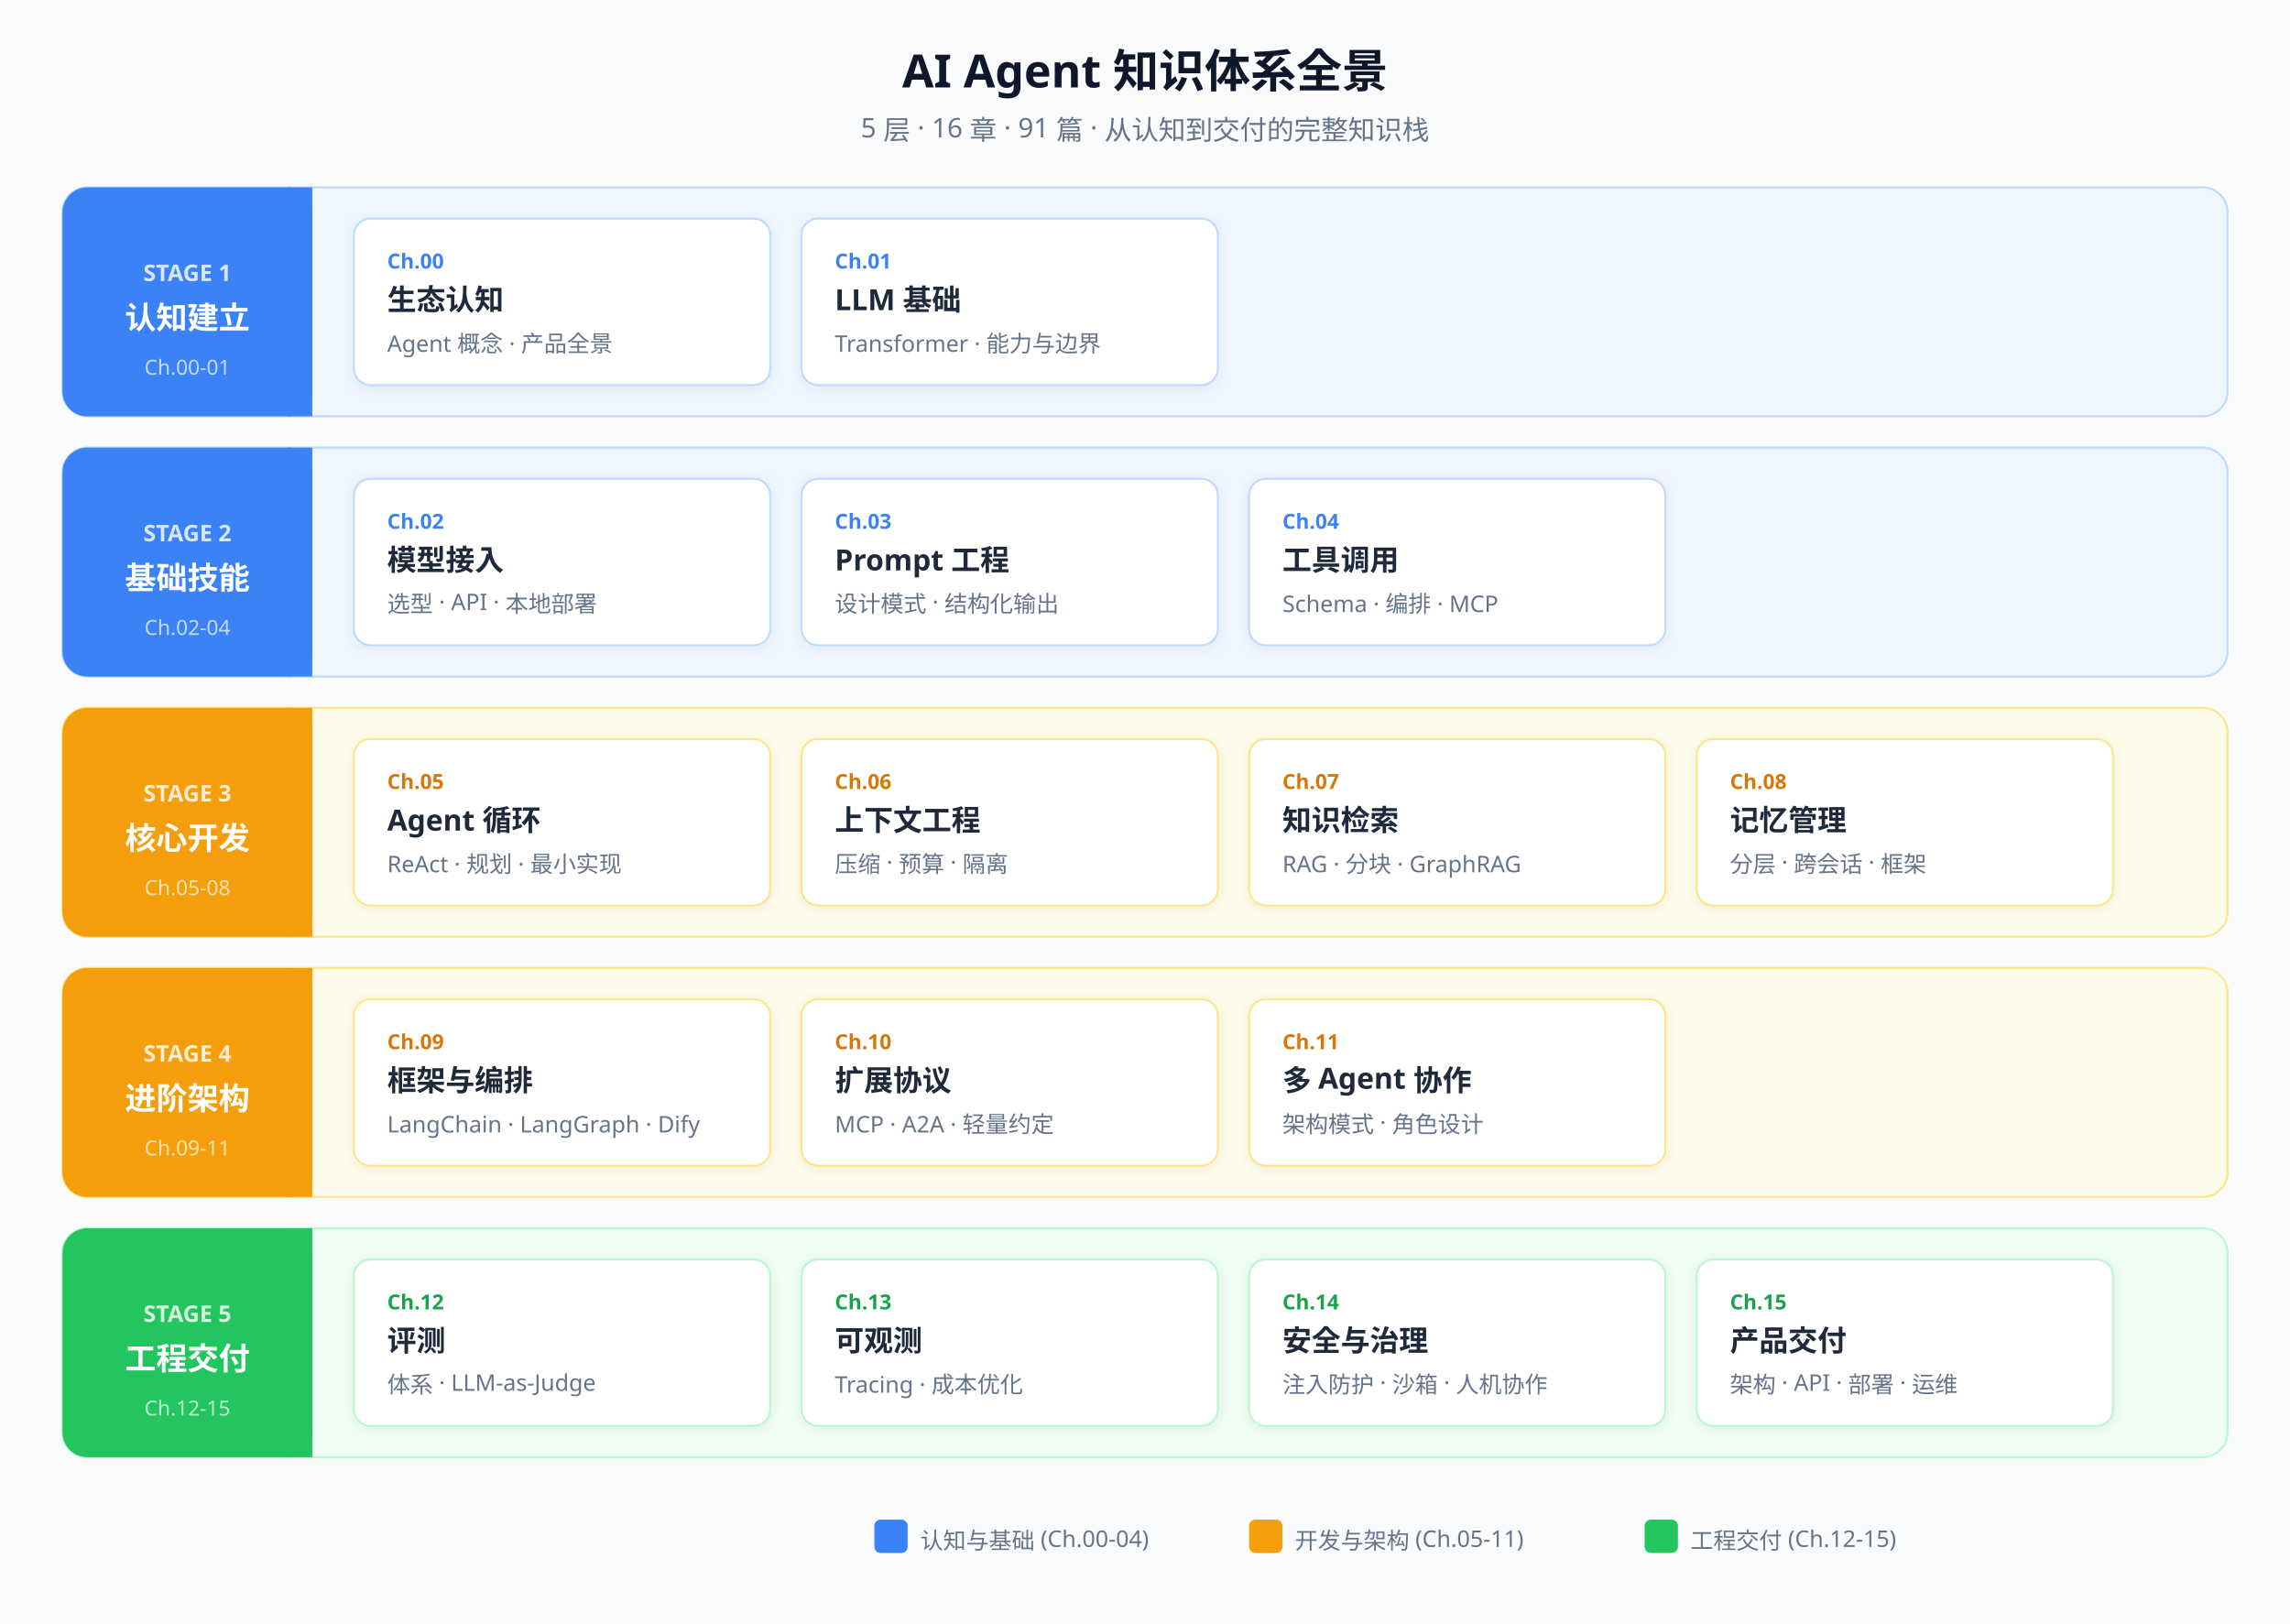
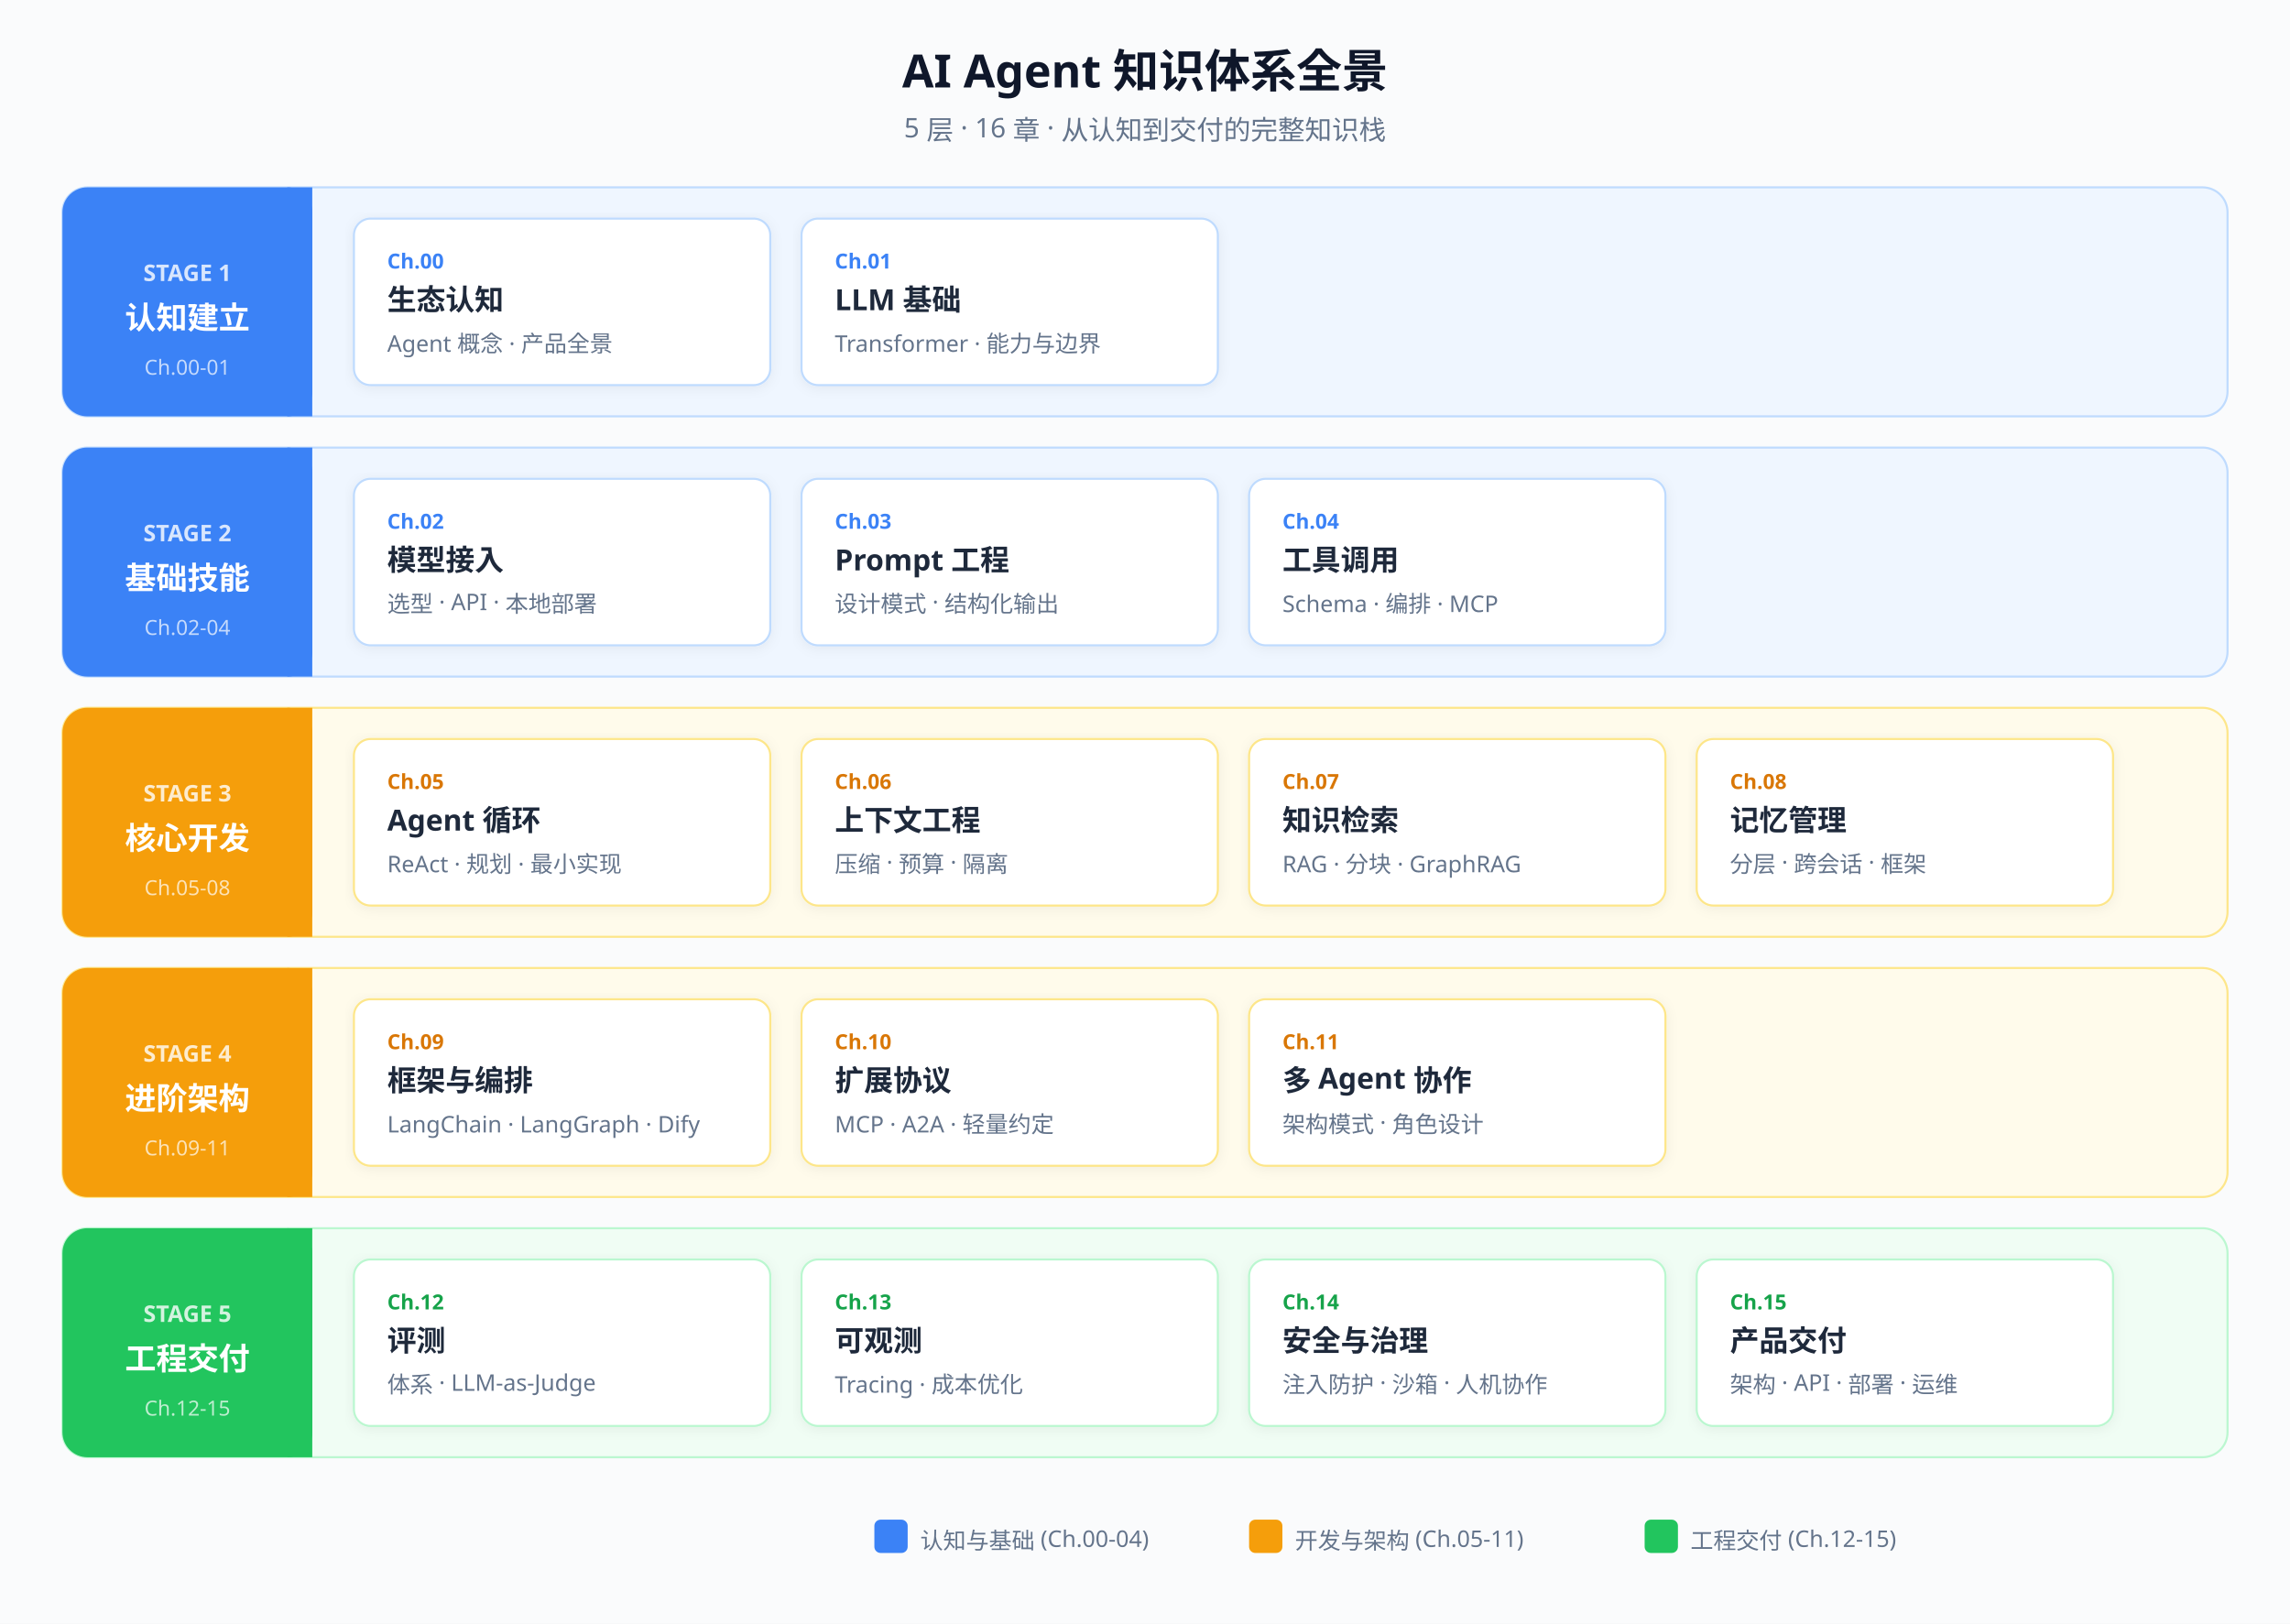
<svg xmlns="http://www.w3.org/2000/svg" viewBox="0 0 1100 780">
  <defs>
    <filter id="shadow" x="-2%" y="-5%" width="106%" height="115%">
      <feDropShadow dx="0" dy="1" stdDeviation="3" flood-color="#000" flood-opacity="0.06" />
    </filter>
  </defs>
  <rect width="1100" height="780" fill="#FAFBFC" />
  <text x="550" y="42" text-anchor="middle" font-family="Segoe UI, PingFang SC, sans-serif" font-size="22" font-weight="700" fill="#0F172A">AI Agent 知识体系全景</text>
-   <text x="550" y="66" text-anchor="middle" font-family="Segoe UI, PingFang SC, sans-serif" font-size="13" fill="#64748B">5 层 · 16 章 · 91 篇 · 从认知到交付的完整知识栈</text>
+   <text x="550" y="66" text-anchor="middle" font-family="Segoe UI, PingFang SC, sans-serif" font-size="13" fill="#64748B">5 层 · 16 章 · 从认知到交付的完整知识栈</text>
  <g transform="translate(30, 90)">
    <rect width="1040" height="110" rx="12" fill="#EFF6FF" stroke="#BFDBFE" stroke-width="1" />
    <rect width="120" height="110" rx="12" fill="#3B82F6" />
    <rect x="108" width="12" height="110" fill="#3B82F6" />
    <text x="60" y="45" text-anchor="middle" font-family="Segoe UI, sans-serif" font-size="11" font-weight="600" fill="rgba(255,255,255,0.8)">STAGE 1</text>
    <text x="60" y="68" text-anchor="middle" font-family="PingFang SC, sans-serif" font-size="15" font-weight="700" fill="white">认知建立</text>
    <text x="60" y="90" text-anchor="middle" font-family="PingFang SC, sans-serif" font-size="10" fill="rgba(255,255,255,0.7)">Ch.00-01</text>
    <g transform="translate(140, 15)">
      <rect width="200" height="80" rx="8" fill="white" stroke="#BFDBFE" stroke-width="1" filter="url(#shadow)" />
      <text x="16" y="24" font-family="Segoe UI, sans-serif" font-size="10" font-weight="600" fill="#3B82F6">Ch.00</text>
      <text x="16" y="44" font-family="PingFang SC, sans-serif" font-size="14" font-weight="700" fill="#1E293B">生态认知</text>
      <text x="16" y="64" font-family="PingFang SC, sans-serif" font-size="11" fill="#64748B">Agent 概念 · 产品全景</text>
    </g>
    <g transform="translate(355, 15)">
      <rect width="200" height="80" rx="8" fill="white" stroke="#BFDBFE" stroke-width="1" filter="url(#shadow)" />
      <text x="16" y="24" font-family="Segoe UI, sans-serif" font-size="10" font-weight="600" fill="#3B82F6">Ch.01</text>
      <text x="16" y="44" font-family="PingFang SC, sans-serif" font-size="14" font-weight="700" fill="#1E293B">LLM 基础</text>
      <text x="16" y="64" font-family="PingFang SC, sans-serif" font-size="11" fill="#64748B">Transformer · 能力与边界</text>
    </g>
  </g>
  <g transform="translate(30, 215)">
    <rect width="1040" height="110" rx="12" fill="#EFF6FF" stroke="#BFDBFE" stroke-width="1" />
    <rect width="120" height="110" rx="12" fill="#3B82F6" />
    <rect x="108" width="12" height="110" fill="#3B82F6" />
    <text x="60" y="45" text-anchor="middle" font-family="Segoe UI, sans-serif" font-size="11" font-weight="600" fill="rgba(255,255,255,0.8)">STAGE 2</text>
    <text x="60" y="68" text-anchor="middle" font-family="PingFang SC, sans-serif" font-size="15" font-weight="700" fill="white">基础技能</text>
    <text x="60" y="90" text-anchor="middle" font-family="PingFang SC, sans-serif" font-size="10" fill="rgba(255,255,255,0.7)">Ch.02-04</text>
    <g transform="translate(140, 15)">
      <rect width="200" height="80" rx="8" fill="white" stroke="#BFDBFE" stroke-width="1" filter="url(#shadow)" />
      <text x="16" y="24" font-family="Segoe UI, sans-serif" font-size="10" font-weight="600" fill="#3B82F6">Ch.02</text>
      <text x="16" y="44" font-family="PingFang SC, sans-serif" font-size="14" font-weight="700" fill="#1E293B">模型接入</text>
      <text x="16" y="64" font-family="PingFang SC, sans-serif" font-size="11" fill="#64748B">选型 · API · 本地部署</text>
    </g>
    <g transform="translate(355, 15)">
      <rect width="200" height="80" rx="8" fill="white" stroke="#BFDBFE" stroke-width="1" filter="url(#shadow)" />
      <text x="16" y="24" font-family="Segoe UI, sans-serif" font-size="10" font-weight="600" fill="#3B82F6">Ch.03</text>
      <text x="16" y="44" font-family="PingFang SC, sans-serif" font-size="14" font-weight="700" fill="#1E293B">Prompt 工程</text>
      <text x="16" y="64" font-family="PingFang SC, sans-serif" font-size="11" fill="#64748B">设计模式 · 结构化输出</text>
    </g>
    <g transform="translate(570, 15)">
      <rect width="200" height="80" rx="8" fill="white" stroke="#BFDBFE" stroke-width="1" filter="url(#shadow)" />
      <text x="16" y="24" font-family="Segoe UI, sans-serif" font-size="10" font-weight="600" fill="#3B82F6">Ch.04</text>
      <text x="16" y="44" font-family="PingFang SC, sans-serif" font-size="14" font-weight="700" fill="#1E293B">工具调用</text>
      <text x="16" y="64" font-family="PingFang SC, sans-serif" font-size="11" fill="#64748B">Schema · 编排 · MCP</text>
    </g>
  </g>
  <g transform="translate(30, 340)">
    <rect width="1040" height="110" rx="12" fill="#FFFBEB" stroke="#FDE68A" stroke-width="1" />
    <rect width="120" height="110" rx="12" fill="#F59E0B" />
    <rect x="108" width="12" height="110" fill="#F59E0B" />
    <text x="60" y="45" text-anchor="middle" font-family="Segoe UI, sans-serif" font-size="11" font-weight="600" fill="rgba(255,255,255,0.8)">STAGE 3</text>
    <text x="60" y="68" text-anchor="middle" font-family="PingFang SC, sans-serif" font-size="15" font-weight="700" fill="white">核心开发</text>
    <text x="60" y="90" text-anchor="middle" font-family="PingFang SC, sans-serif" font-size="10" fill="rgba(255,255,255,0.7)">Ch.05-08</text>
    <g transform="translate(140, 15)">
      <rect width="200" height="80" rx="8" fill="white" stroke="#FDE68A" stroke-width="1" filter="url(#shadow)" />
      <text x="16" y="24" font-family="Segoe UI, sans-serif" font-size="10" font-weight="600" fill="#D97706">Ch.05</text>
      <text x="16" y="44" font-family="PingFang SC, sans-serif" font-size="14" font-weight="700" fill="#1E293B">Agent 循环</text>
      <text x="16" y="64" font-family="PingFang SC, sans-serif" font-size="11" fill="#64748B">ReAct · 规划 · 最小实现</text>
    </g>
    <g transform="translate(355, 15)">
      <rect width="200" height="80" rx="8" fill="white" stroke="#FDE68A" stroke-width="1" filter="url(#shadow)" />
      <text x="16" y="24" font-family="Segoe UI, sans-serif" font-size="10" font-weight="600" fill="#D97706">Ch.06</text>
      <text x="16" y="44" font-family="PingFang SC, sans-serif" font-size="14" font-weight="700" fill="#1E293B">上下文工程</text>
      <text x="16" y="64" font-family="PingFang SC, sans-serif" font-size="11" fill="#64748B">压缩 · 预算 · 隔离</text>
    </g>
    <g transform="translate(570, 15)">
      <rect width="200" height="80" rx="8" fill="white" stroke="#FDE68A" stroke-width="1" filter="url(#shadow)" />
      <text x="16" y="24" font-family="Segoe UI, sans-serif" font-size="10" font-weight="600" fill="#D97706">Ch.07</text>
      <text x="16" y="44" font-family="PingFang SC, sans-serif" font-size="14" font-weight="700" fill="#1E293B">知识检索</text>
      <text x="16" y="64" font-family="PingFang SC, sans-serif" font-size="11" fill="#64748B">RAG · 分块 · GraphRAG</text>
    </g>
    <g transform="translate(785, 15)">
      <rect width="200" height="80" rx="8" fill="white" stroke="#FDE68A" stroke-width="1" filter="url(#shadow)" />
      <text x="16" y="24" font-family="Segoe UI, sans-serif" font-size="10" font-weight="600" fill="#D97706">Ch.08</text>
      <text x="16" y="44" font-family="PingFang SC, sans-serif" font-size="14" font-weight="700" fill="#1E293B">记忆管理</text>
      <text x="16" y="64" font-family="PingFang SC, sans-serif" font-size="11" fill="#64748B">分层 · 跨会话 · 框架</text>
    </g>
  </g>
  <g transform="translate(30, 465)">
    <rect width="1040" height="110" rx="12" fill="#FFFBEB" stroke="#FDE68A" stroke-width="1" />
    <rect width="120" height="110" rx="12" fill="#F59E0B" />
    <rect x="108" width="12" height="110" fill="#F59E0B" />
    <text x="60" y="45" text-anchor="middle" font-family="Segoe UI, sans-serif" font-size="11" font-weight="600" fill="rgba(255,255,255,0.8)">STAGE 4</text>
    <text x="60" y="68" text-anchor="middle" font-family="PingFang SC, sans-serif" font-size="15" font-weight="700" fill="white">进阶架构</text>
    <text x="60" y="90" text-anchor="middle" font-family="PingFang SC, sans-serif" font-size="10" fill="rgba(255,255,255,0.7)">Ch.09-11</text>
    <g transform="translate(140, 15)">
      <rect width="200" height="80" rx="8" fill="white" stroke="#FDE68A" stroke-width="1" filter="url(#shadow)" />
      <text x="16" y="24" font-family="Segoe UI, sans-serif" font-size="10" font-weight="600" fill="#D97706">Ch.09</text>
      <text x="16" y="44" font-family="PingFang SC, sans-serif" font-size="14" font-weight="700" fill="#1E293B">框架与编排</text>
      <text x="16" y="64" font-family="PingFang SC, sans-serif" font-size="11" fill="#64748B">LangChain · LangGraph · Dify</text>
    </g>
    <g transform="translate(355, 15)">
      <rect width="200" height="80" rx="8" fill="white" stroke="#FDE68A" stroke-width="1" filter="url(#shadow)" />
      <text x="16" y="24" font-family="Segoe UI, sans-serif" font-size="10" font-weight="600" fill="#D97706">Ch.10</text>
      <text x="16" y="44" font-family="PingFang SC, sans-serif" font-size="14" font-weight="700" fill="#1E293B">扩展协议</text>
      <text x="16" y="64" font-family="PingFang SC, sans-serif" font-size="11" fill="#64748B">MCP · A2A · 轻量约定</text>
    </g>
    <g transform="translate(570, 15)">
      <rect width="200" height="80" rx="8" fill="white" stroke="#FDE68A" stroke-width="1" filter="url(#shadow)" />
      <text x="16" y="24" font-family="Segoe UI, sans-serif" font-size="10" font-weight="600" fill="#D97706">Ch.11</text>
      <text x="16" y="44" font-family="PingFang SC, sans-serif" font-size="14" font-weight="700" fill="#1E293B">多 Agent 协作</text>
      <text x="16" y="64" font-family="PingFang SC, sans-serif" font-size="11" fill="#64748B">架构模式 · 角色设计</text>
    </g>
  </g>
  <g transform="translate(30, 590)">
    <rect width="1040" height="110" rx="12" fill="#F0FDF4" stroke="#BBF7D0" stroke-width="1" />
    <rect width="120" height="110" rx="12" fill="#22C55E" />
    <rect x="108" width="12" height="110" fill="#22C55E" />
    <text x="60" y="45" text-anchor="middle" font-family="Segoe UI, sans-serif" font-size="11" font-weight="600" fill="rgba(255,255,255,0.8)">STAGE 5</text>
    <text x="60" y="68" text-anchor="middle" font-family="PingFang SC, sans-serif" font-size="15" font-weight="700" fill="white">工程交付</text>
    <text x="60" y="90" text-anchor="middle" font-family="PingFang SC, sans-serif" font-size="10" fill="rgba(255,255,255,0.7)">Ch.12-15</text>
    <g transform="translate(140, 15)">
      <rect width="200" height="80" rx="8" fill="white" stroke="#BBF7D0" stroke-width="1" filter="url(#shadow)" />
      <text x="16" y="24" font-family="Segoe UI, sans-serif" font-size="10" font-weight="600" fill="#16A34A">Ch.12</text>
      <text x="16" y="44" font-family="PingFang SC, sans-serif" font-size="14" font-weight="700" fill="#1E293B">评测</text>
      <text x="16" y="64" font-family="PingFang SC, sans-serif" font-size="11" fill="#64748B">体系 · LLM-as-Judge</text>
    </g>
    <g transform="translate(355, 15)">
      <rect width="200" height="80" rx="8" fill="white" stroke="#BBF7D0" stroke-width="1" filter="url(#shadow)" />
      <text x="16" y="24" font-family="Segoe UI, sans-serif" font-size="10" font-weight="600" fill="#16A34A">Ch.13</text>
      <text x="16" y="44" font-family="PingFang SC, sans-serif" font-size="14" font-weight="700" fill="#1E293B">可观测</text>
      <text x="16" y="64" font-family="PingFang SC, sans-serif" font-size="11" fill="#64748B">Tracing · 成本优化</text>
    </g>
    <g transform="translate(570, 15)">
      <rect width="200" height="80" rx="8" fill="white" stroke="#BBF7D0" stroke-width="1" filter="url(#shadow)" />
      <text x="16" y="24" font-family="Segoe UI, sans-serif" font-size="10" font-weight="600" fill="#16A34A">Ch.14</text>
      <text x="16" y="44" font-family="PingFang SC, sans-serif" font-size="14" font-weight="700" fill="#1E293B">安全与治理</text>
      <text x="16" y="64" font-family="PingFang SC, sans-serif" font-size="11" fill="#64748B">注入防护 · 沙箱 · 人机协作</text>
    </g>
    <g transform="translate(785, 15)">
      <rect width="200" height="80" rx="8" fill="white" stroke="#BBF7D0" stroke-width="1" filter="url(#shadow)" />
      <text x="16" y="24" font-family="Segoe UI, sans-serif" font-size="10" font-weight="600" fill="#16A34A">Ch.15</text>
      <text x="16" y="44" font-family="PingFang SC, sans-serif" font-size="14" font-weight="700" fill="#1E293B">产品交付</text>
      <text x="16" y="64" font-family="PingFang SC, sans-serif" font-size="11" fill="#64748B">架构 · API · 部署 · 运维</text>
    </g>
  </g>
  <g transform="translate(550, 740)">
    <rect x="-130" y="-10" width="16" height="16" rx="3" fill="#3B82F6" />
    <text x="-108" y="4" font-family="PingFang SC, sans-serif" font-size="11" fill="#64748B">认知与基础 (Ch.00-04)</text>
    <rect x="50" y="-10" width="16" height="16" rx="3" fill="#F59E0B" />
    <text x="72" y="4" font-family="PingFang SC, sans-serif" font-size="11" fill="#64748B">开发与架构 (Ch.05-11)</text>
    <rect x="240" y="-10" width="16" height="16" rx="3" fill="#22C55E" />
    <text x="262" y="4" font-family="PingFang SC, sans-serif" font-size="11" fill="#64748B">工程交付 (Ch.12-15)</text>
  </g>
</svg>
